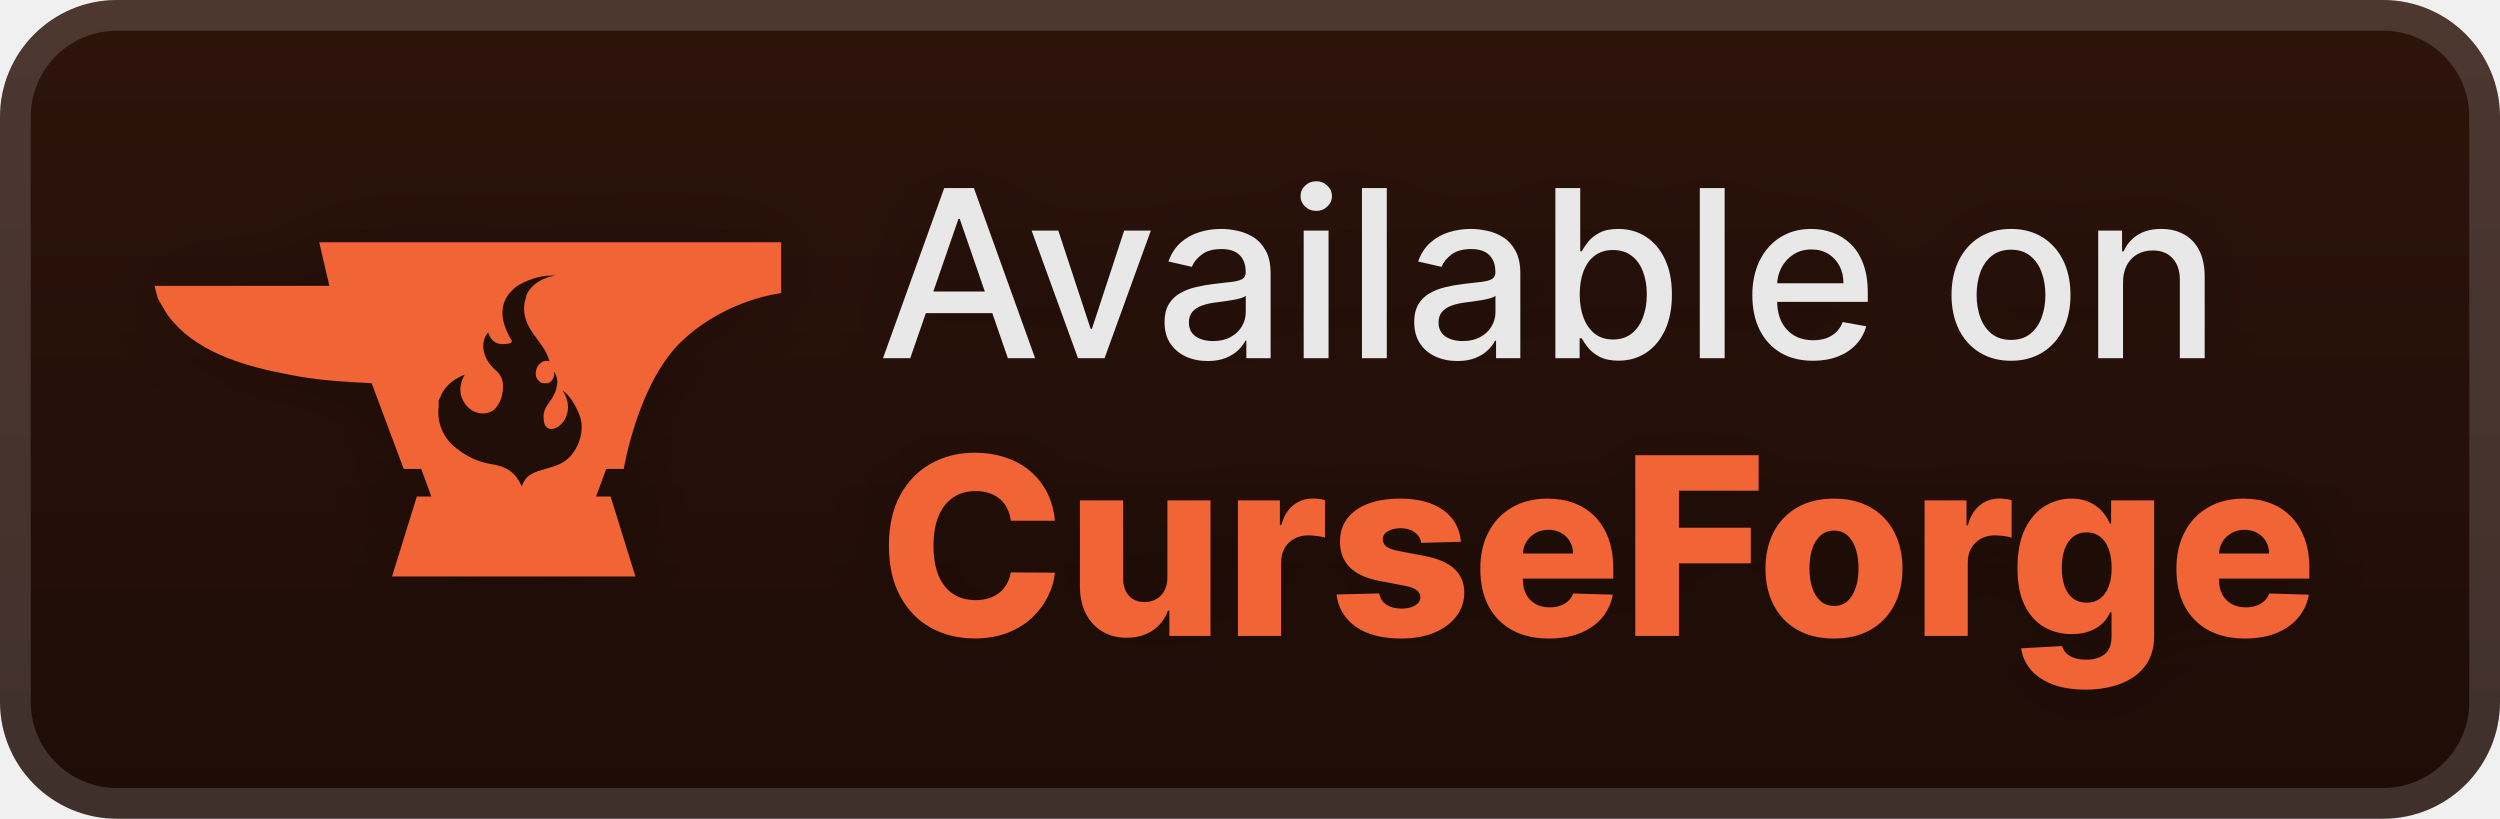
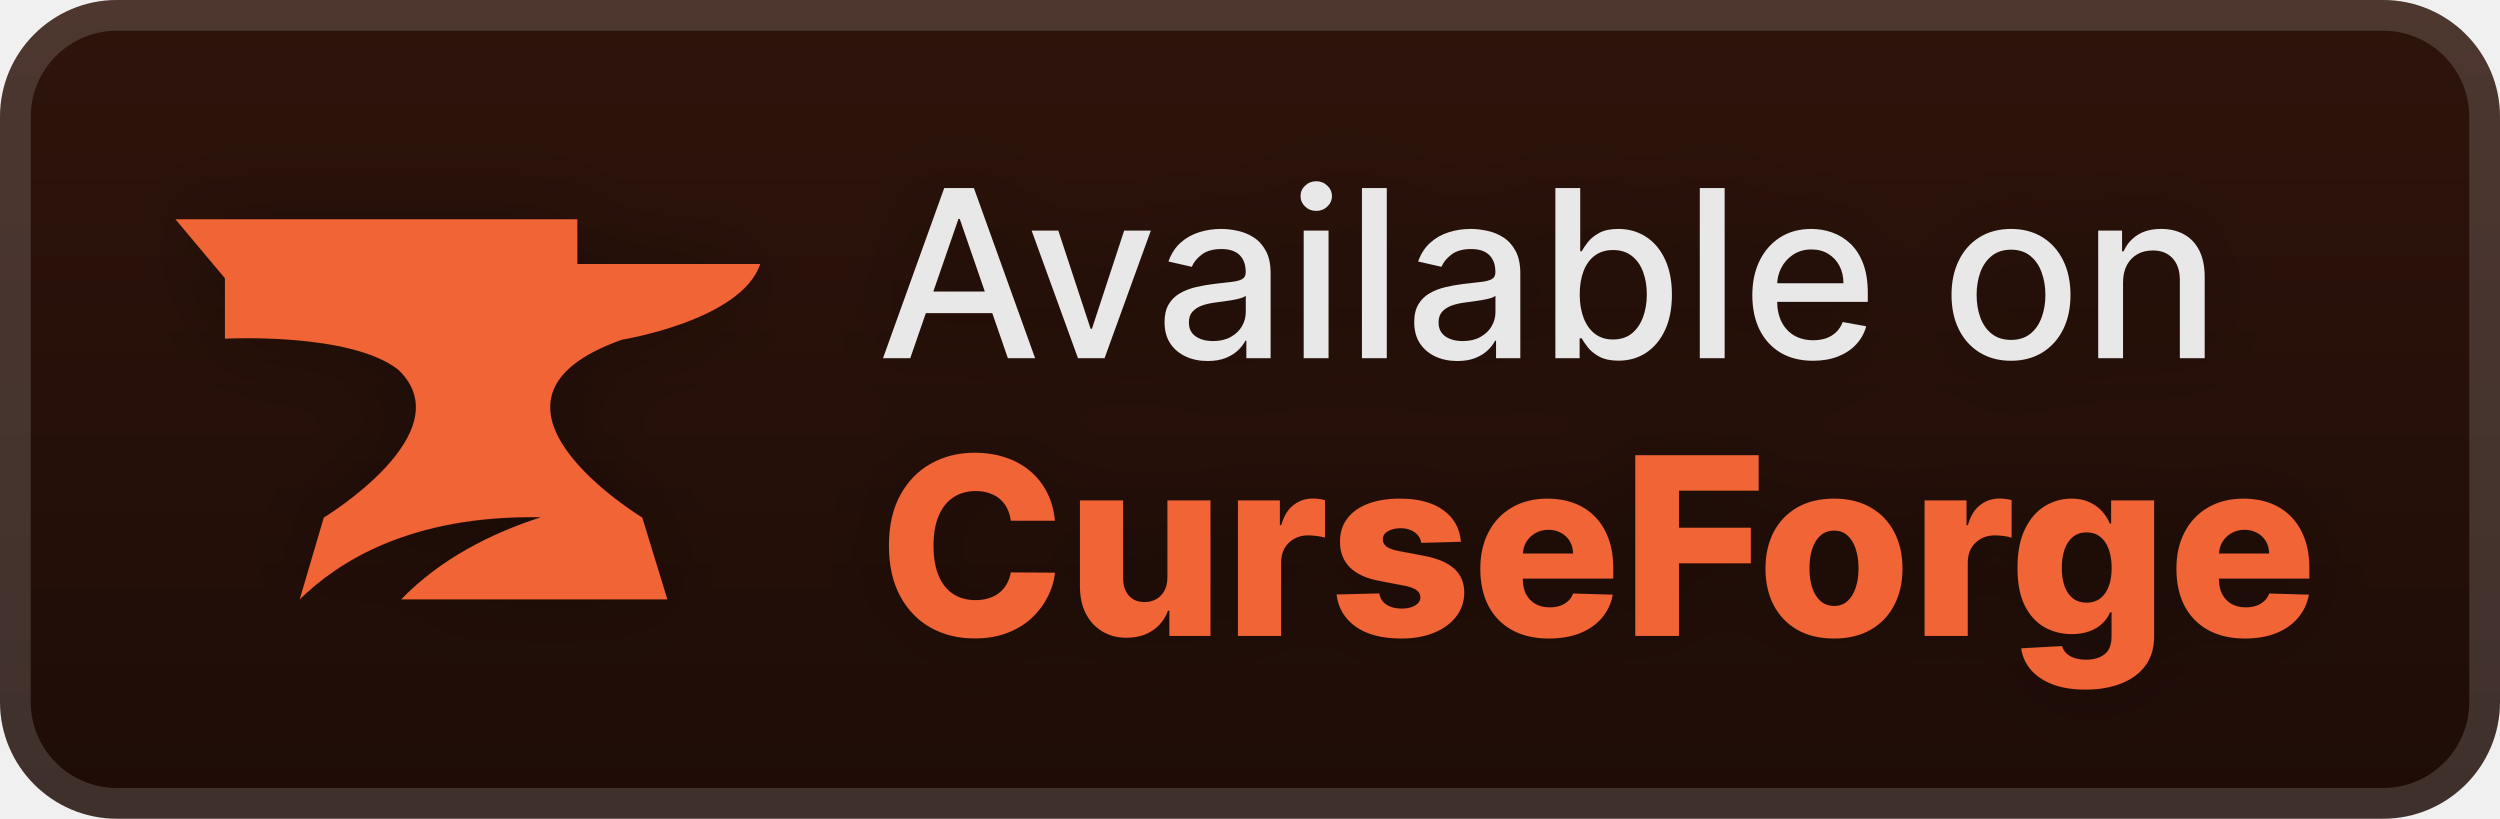
<svg xmlns="http://www.w3.org/2000/svg" width="171" height="56" viewBox="0 0 171 56" fill="none">
  <rect y="-0" width="171" height="56" rx="8" fill="url(#paint0_linear_28_634)" />
  <g filter="url(#filter0_d_28_634)">
-     <path d="M21.834 16.571L22.532 19.553C19.043 19.553 10.571 19.553 10.571 19.553C10.571 19.553 10.771 20.447 10.87 20.546C11.169 21.043 11.469 21.64 11.867 22.037C13.761 24.224 17.05 25.118 19.741 25.615C21.634 26.012 23.528 26.112 25.422 26.211L27.615 32.074H28.811L29.508 33.963H28.512L26.817 39.428H43.462L41.767 33.963H40.771L41.468 32.074H42.664C42.664 32.074 43.661 26.012 46.751 23.23C49.741 20.447 53.429 20.049 53.429 20.049V16.571H21.834ZM38.578 31.578C37.781 32.074 36.884 32.074 36.286 32.472C35.887 32.671 35.688 33.267 35.688 33.267C35.289 32.373 34.791 32.074 34.193 31.876C33.595 31.677 32.498 31.776 31.003 30.484C30.007 29.59 29.907 28.397 30.007 27.801V27.702C30.007 27.602 30.007 27.602 30.007 27.503C30.007 27.404 30.007 27.304 30.106 27.205C30.306 26.609 30.804 26.012 31.801 25.615C31.801 25.615 31.103 26.608 31.801 27.602C32.199 28.199 32.997 28.497 33.694 28.099C33.993 27.901 34.193 27.503 34.292 27.205C34.492 26.509 34.492 25.814 33.894 25.317C32.997 24.522 32.797 23.428 33.395 22.733C33.395 22.733 33.595 23.627 34.492 23.528C35.09 23.528 35.09 23.329 34.89 23.13C34.791 22.832 33.495 20.944 35.389 19.553C35.389 19.553 36.585 18.758 37.98 18.857C37.183 18.956 36.286 19.453 35.987 20.248C35.987 20.248 35.987 20.248 35.987 20.348C35.688 21.143 35.887 22.037 36.485 22.832C36.884 23.428 37.382 23.925 37.581 24.72C37.282 24.621 37.083 24.72 36.884 24.919C36.684 25.118 36.585 25.515 36.684 25.814C36.784 26.012 36.983 26.211 37.183 26.211C37.282 26.211 37.282 26.211 37.382 26.211H37.482C37.781 26.112 37.98 25.714 37.88 25.416C38.08 25.615 38.179 26.112 38.08 26.41C38.08 26.708 37.88 27.006 37.781 27.205C37.681 27.404 37.482 27.602 37.382 27.801C37.282 28 37.183 28.199 37.183 28.397C37.183 28.596 37.183 28.894 37.282 29.093C37.681 29.689 38.478 29.093 38.678 28.596C38.977 28 38.877 27.304 38.478 26.708C38.478 26.708 39.176 27.105 39.674 28.497C40.073 29.689 39.375 31.081 38.578 31.578Z" fill="#F16436" />
+     <path d="M42.543 23.235C42.543 23.235 50.71 21.913 52 18.058H39.489V15H12L15.386 19.032V23.164C15.386 23.164 23.931 22.708 27.236 25.281C31.76 29.584 22.148 35.402 22.148 35.402L20.499 41C23.077 38.481 27.989 35.222 36.997 35.38C33.569 36.491 30.122 38.228 27.439 41H45.647L43.933 35.402C43.933 35.402 30.736 27.415 42.543 23.235Z" fill="#F16436" />
  </g>
  <g filter="url(#filter1_d_28_634)">
    <path d="M62.261 24.5H60.398L64.585 12.864H66.614L70.801 24.5H68.938L65.648 14.977H65.557L62.261 24.5ZM62.574 19.943H68.619V21.42H62.574V19.943ZM78.717 15.773L75.552 24.5H73.734L70.564 15.773H72.388L74.598 22.488H74.689L76.893 15.773H78.717ZM82.604 24.693C82.051 24.693 81.551 24.591 81.104 24.386C80.657 24.178 80.302 23.877 80.041 23.483C79.784 23.089 79.655 22.606 79.655 22.034C79.655 21.541 79.749 21.136 79.939 20.818C80.128 20.5 80.384 20.248 80.706 20.062C81.028 19.877 81.388 19.737 81.785 19.642C82.183 19.547 82.588 19.475 83.001 19.426C83.524 19.365 83.948 19.316 84.274 19.278C84.6 19.237 84.837 19.17 84.984 19.079C85.132 18.988 85.206 18.841 85.206 18.636V18.596C85.206 18.1 85.066 17.716 84.785 17.443C84.509 17.17 84.096 17.034 83.547 17.034C82.975 17.034 82.524 17.161 82.195 17.415C81.869 17.665 81.643 17.943 81.518 18.25L79.922 17.886C80.111 17.356 80.388 16.928 80.751 16.602C81.119 16.273 81.541 16.034 82.018 15.886C82.496 15.735 82.998 15.659 83.524 15.659C83.873 15.659 84.242 15.701 84.632 15.784C85.026 15.864 85.393 16.011 85.734 16.227C86.079 16.443 86.361 16.752 86.581 17.153C86.801 17.551 86.91 18.068 86.91 18.704V24.5H85.251V23.307H85.183C85.073 23.526 84.909 23.742 84.689 23.954C84.469 24.166 84.187 24.343 83.842 24.483C83.498 24.623 83.085 24.693 82.604 24.693ZM82.973 23.329C83.443 23.329 83.844 23.237 84.177 23.051C84.515 22.865 84.77 22.623 84.945 22.324C85.123 22.021 85.212 21.697 85.212 21.352V20.227C85.151 20.288 85.034 20.345 84.859 20.398C84.689 20.447 84.494 20.49 84.274 20.528C84.054 20.562 83.84 20.595 83.632 20.625C83.424 20.651 83.249 20.674 83.109 20.693C82.78 20.735 82.479 20.805 82.206 20.903C81.937 21.002 81.721 21.144 81.558 21.329C81.399 21.511 81.32 21.754 81.32 22.057C81.32 22.477 81.475 22.795 81.785 23.011C82.096 23.223 82.492 23.329 82.973 23.329ZM89.173 24.5V15.773H90.872V24.5H89.173ZM90.031 14.426C89.736 14.426 89.482 14.328 89.27 14.13C89.061 13.93 88.957 13.691 88.957 13.415C88.957 13.134 89.061 12.896 89.27 12.699C89.482 12.498 89.736 12.398 90.031 12.398C90.327 12.398 90.579 12.498 90.787 12.699C90.999 12.896 91.105 13.134 91.105 13.415C91.105 13.691 90.999 13.93 90.787 14.13C90.579 14.328 90.327 14.426 90.031 14.426ZM94.856 12.864V24.5H93.158V12.864H94.856ZM99.682 24.693C99.129 24.693 98.629 24.591 98.182 24.386C97.735 24.178 97.381 23.877 97.119 23.483C96.862 23.089 96.733 22.606 96.733 22.034C96.733 21.541 96.828 21.136 97.017 20.818C97.206 20.5 97.462 20.248 97.784 20.062C98.106 19.877 98.466 19.737 98.864 19.642C99.261 19.547 99.667 19.475 100.08 19.426C100.602 19.365 101.026 19.316 101.352 19.278C101.678 19.237 101.915 19.17 102.062 19.079C102.21 18.988 102.284 18.841 102.284 18.636V18.596C102.284 18.1 102.144 17.716 101.864 17.443C101.587 17.17 101.174 17.034 100.625 17.034C100.053 17.034 99.602 17.161 99.273 17.415C98.947 17.665 98.722 17.943 98.597 18.25L97 17.886C97.189 17.356 97.466 16.928 97.829 16.602C98.197 16.273 98.619 16.034 99.097 15.886C99.574 15.735 100.076 15.659 100.602 15.659C100.951 15.659 101.32 15.701 101.71 15.784C102.104 15.864 102.472 16.011 102.812 16.227C103.157 16.443 103.439 16.752 103.659 17.153C103.879 17.551 103.989 18.068 103.989 18.704V24.5H102.33V23.307H102.261C102.151 23.526 101.987 23.742 101.767 23.954C101.547 24.166 101.265 24.343 100.92 24.483C100.576 24.623 100.163 24.693 99.682 24.693ZM100.051 23.329C100.521 23.329 100.922 23.237 101.256 23.051C101.593 22.865 101.848 22.623 102.023 22.324C102.201 22.021 102.29 21.697 102.29 21.352V20.227C102.229 20.288 102.112 20.345 101.937 20.398C101.767 20.447 101.572 20.49 101.352 20.528C101.133 20.562 100.919 20.595 100.71 20.625C100.502 20.651 100.328 20.674 100.187 20.693C99.858 20.735 99.557 20.805 99.284 20.903C99.015 21.002 98.799 21.144 98.636 21.329C98.477 21.511 98.398 21.754 98.398 22.057C98.398 22.477 98.553 22.795 98.864 23.011C99.174 23.223 99.57 23.329 100.051 23.329ZM106.388 24.5V12.864H108.087V17.187H108.189C108.287 17.006 108.429 16.795 108.615 16.557C108.801 16.318 109.058 16.11 109.388 15.932C109.717 15.75 110.153 15.659 110.695 15.659C111.399 15.659 112.028 15.837 112.581 16.193C113.134 16.549 113.568 17.062 113.882 17.733C114.2 18.403 114.359 19.21 114.359 20.153C114.359 21.096 114.202 21.905 113.888 22.579C113.573 23.25 113.142 23.767 112.592 24.131C112.043 24.49 111.416 24.67 110.712 24.67C110.181 24.67 109.748 24.581 109.41 24.403C109.077 24.225 108.816 24.017 108.626 23.778C108.437 23.54 108.291 23.328 108.189 23.142H108.047V24.5H106.388ZM108.053 20.136C108.053 20.75 108.142 21.288 108.32 21.75C108.498 22.212 108.755 22.574 109.092 22.835C109.429 23.093 109.842 23.221 110.331 23.221C110.838 23.221 111.263 23.087 111.604 22.818C111.945 22.545 112.202 22.176 112.376 21.71C112.554 21.244 112.643 20.72 112.643 20.136C112.643 19.56 112.556 19.043 112.382 18.585C112.212 18.127 111.954 17.765 111.609 17.5C111.268 17.235 110.842 17.102 110.331 17.102C109.838 17.102 109.422 17.229 109.081 17.483C108.744 17.737 108.488 18.091 108.314 18.545C108.14 19 108.053 19.53 108.053 20.136ZM117.966 12.864V24.5H116.267V12.864H117.966ZM124.013 24.676C123.153 24.676 122.412 24.492 121.791 24.125C121.174 23.754 120.696 23.233 120.359 22.562C120.026 21.888 119.859 21.098 119.859 20.193C119.859 19.299 120.026 18.511 120.359 17.829C120.696 17.148 121.166 16.615 121.768 16.233C122.374 15.85 123.083 15.659 123.893 15.659C124.386 15.659 124.863 15.74 125.325 15.903C125.787 16.066 126.202 16.322 126.57 16.67C126.937 17.019 127.227 17.471 127.439 18.028C127.651 18.581 127.757 19.254 127.757 20.045V20.648H120.82V19.375H126.092C126.092 18.928 126.001 18.532 125.82 18.187C125.638 17.839 125.382 17.564 125.053 17.363C124.727 17.163 124.344 17.062 123.905 17.062C123.428 17.062 123.011 17.18 122.655 17.415C122.303 17.646 122.03 17.949 121.837 18.324C121.647 18.695 121.553 19.098 121.553 19.534V20.528C121.553 21.112 121.655 21.608 121.859 22.017C122.068 22.426 122.357 22.738 122.729 22.954C123.1 23.166 123.534 23.273 124.03 23.273C124.352 23.273 124.645 23.227 124.91 23.136C125.176 23.041 125.405 22.901 125.598 22.716C125.791 22.53 125.939 22.301 126.041 22.028L127.649 22.318C127.52 22.791 127.289 23.206 126.956 23.562C126.626 23.915 126.212 24.189 125.712 24.386C125.215 24.579 124.649 24.676 124.013 24.676ZM137.553 24.676C136.734 24.676 136.02 24.488 135.41 24.113C134.801 23.738 134.327 23.214 133.99 22.54C133.653 21.865 133.484 21.078 133.484 20.176C133.484 19.271 133.653 18.479 133.99 17.801C134.327 17.123 134.801 16.596 135.41 16.221C136.02 15.846 136.734 15.659 137.553 15.659C138.371 15.659 139.085 15.846 139.695 16.221C140.304 16.596 140.778 17.123 141.115 17.801C141.452 18.479 141.621 19.271 141.621 20.176C141.621 21.078 141.452 21.865 141.115 22.54C140.778 23.214 140.304 23.738 139.695 24.113C139.085 24.488 138.371 24.676 137.553 24.676ZM137.558 23.25C138.088 23.25 138.528 23.11 138.876 22.829C139.225 22.549 139.482 22.176 139.649 21.71C139.82 21.244 139.905 20.731 139.905 20.17C139.905 19.613 139.82 19.102 139.649 18.636C139.482 18.166 139.225 17.79 138.876 17.506C138.528 17.221 138.088 17.079 137.558 17.079C137.024 17.079 136.581 17.221 136.229 17.506C135.88 17.79 135.621 18.166 135.45 18.636C135.284 19.102 135.2 19.613 135.2 20.17C135.2 20.731 135.284 21.244 135.45 21.71C135.621 22.176 135.88 22.549 136.229 22.829C136.581 23.11 137.024 23.25 137.558 23.25ZM145.216 19.318V24.5H143.517V15.773H145.148V17.193H145.256C145.456 16.731 145.771 16.36 146.199 16.079C146.631 15.799 147.174 15.659 147.829 15.659C148.424 15.659 148.945 15.784 149.392 16.034C149.839 16.28 150.186 16.648 150.432 17.136C150.678 17.625 150.801 18.229 150.801 18.949V24.5H149.102V19.153C149.102 18.521 148.937 18.026 148.608 17.67C148.278 17.31 147.826 17.131 147.25 17.131C146.856 17.131 146.506 17.216 146.199 17.386C145.896 17.557 145.655 17.807 145.477 18.136C145.303 18.462 145.216 18.856 145.216 19.318Z" fill="#E8E8E8" />
    <path d="M72.158 35.616H69.14C69.1 35.306 69.017 35.026 68.892 34.776C68.768 34.527 68.603 34.314 68.397 34.136C68.192 33.959 67.949 33.825 67.667 33.732C67.389 33.636 67.081 33.587 66.743 33.587C66.144 33.587 65.626 33.734 65.192 34.028C64.761 34.322 64.429 34.746 64.196 35.302C63.966 35.857 63.852 36.529 63.852 37.318C63.852 38.139 63.968 38.827 64.202 39.383C64.439 39.934 64.771 40.35 65.198 40.632C65.628 40.91 66.138 41.049 66.725 41.049C67.055 41.049 67.355 41.007 67.625 40.922C67.898 40.837 68.138 40.715 68.343 40.554C68.552 40.389 68.723 40.19 68.856 39.956C68.993 39.719 69.088 39.451 69.14 39.153L72.158 39.171C72.106 39.719 71.947 40.258 71.681 40.789C71.42 41.321 71.06 41.805 70.601 42.244C70.142 42.679 69.583 43.025 68.923 43.282C68.266 43.54 67.514 43.669 66.665 43.669C65.546 43.669 64.544 43.423 63.658 42.932C62.777 42.437 62.081 41.717 61.57 40.771C61.058 39.825 60.803 38.674 60.803 37.318C60.803 35.958 61.062 34.805 61.582 33.859C62.101 32.913 62.803 32.195 63.688 31.704C64.574 31.213 65.566 30.967 66.665 30.967C67.413 30.967 68.106 31.072 68.741 31.281C69.377 31.486 69.937 31.788 70.42 32.187C70.903 32.581 71.295 33.066 71.597 33.642C71.899 34.217 72.086 34.875 72.158 35.616ZM79.851 39.497V34.227H82.797V43.5H79.984V41.773H79.887C79.682 42.341 79.332 42.791 78.837 43.126C78.346 43.456 77.752 43.621 77.056 43.621C76.424 43.621 75.868 43.476 75.39 43.186C74.911 42.896 74.538 42.492 74.273 41.972C74.007 41.449 73.872 40.837 73.868 40.137V34.227H76.82V39.558C76.824 40.061 76.957 40.457 77.219 40.747C77.48 41.037 77.837 41.182 78.287 41.182C78.581 41.182 78.845 41.117 79.078 40.988C79.316 40.856 79.503 40.664 79.64 40.415C79.781 40.161 79.851 39.855 79.851 39.497ZM84.676 43.5V34.227H87.543V35.917H87.64C87.809 35.306 88.085 34.851 88.467 34.553C88.85 34.251 89.294 34.1 89.801 34.1C89.938 34.1 90.079 34.11 90.224 34.13C90.369 34.147 90.504 34.173 90.628 34.209V36.775C90.487 36.726 90.302 36.688 90.073 36.66C89.848 36.632 89.646 36.618 89.469 36.618C89.119 36.618 88.803 36.696 88.521 36.853C88.244 37.006 88.024 37.221 87.863 37.499C87.707 37.773 87.628 38.095 87.628 38.465V43.5H84.676ZM99.927 37.058L97.216 37.131C97.188 36.938 97.112 36.767 96.987 36.618C96.862 36.465 96.699 36.346 96.498 36.261C96.3 36.173 96.071 36.129 95.809 36.129C95.467 36.129 95.176 36.197 94.934 36.334C94.697 36.471 94.58 36.656 94.584 36.889C94.58 37.071 94.653 37.227 94.801 37.36C94.954 37.493 95.226 37.6 95.616 37.68L97.403 38.018C98.329 38.195 99.017 38.489 99.468 38.9C99.923 39.31 100.152 39.853 100.156 40.53C100.152 41.166 99.963 41.719 99.589 42.19C99.218 42.661 98.711 43.027 98.067 43.288C97.423 43.546 96.687 43.675 95.858 43.675C94.534 43.675 93.489 43.403 92.725 42.86C91.964 42.312 91.529 41.58 91.421 40.663L94.337 40.59C94.401 40.928 94.568 41.186 94.838 41.363C95.107 41.54 95.451 41.628 95.87 41.628C96.248 41.628 96.556 41.558 96.793 41.417C97.031 41.276 97.152 41.089 97.156 40.856C97.152 40.646 97.059 40.479 96.878 40.355C96.697 40.226 96.413 40.125 96.027 40.053L94.409 39.745C93.479 39.576 92.787 39.264 92.332 38.809C91.877 38.35 91.652 37.767 91.656 37.058C91.652 36.439 91.817 35.909 92.151 35.471C92.485 35.028 92.96 34.69 93.576 34.456C94.192 34.223 94.918 34.106 95.755 34.106C97.011 34.106 98.001 34.37 98.725 34.897C99.45 35.42 99.85 36.141 99.927 37.058ZM105.944 43.675C104.974 43.675 104.137 43.484 103.433 43.101C102.732 42.715 102.193 42.166 101.815 41.453C101.44 40.737 101.253 39.886 101.253 38.9C101.253 37.942 101.442 37.105 101.821 36.388C102.199 35.668 102.732 35.108 103.421 34.71C104.109 34.308 104.92 34.106 105.853 34.106C106.514 34.106 107.117 34.209 107.665 34.414C108.212 34.62 108.685 34.923 109.083 35.326C109.482 35.728 109.792 36.225 110.013 36.817C110.234 37.404 110.345 38.079 110.345 38.839V39.576H102.286V37.861H107.598C107.594 37.547 107.52 37.268 107.375 37.022C107.23 36.777 107.031 36.586 106.777 36.449C106.528 36.308 106.24 36.237 105.914 36.237C105.584 36.237 105.288 36.312 105.026 36.461C104.765 36.606 104.558 36.805 104.405 37.058C104.252 37.308 104.171 37.592 104.163 37.91V39.654C104.163 40.033 104.238 40.365 104.386 40.65C104.535 40.932 104.747 41.151 105.02 41.308C105.294 41.465 105.62 41.544 105.998 41.544C106.26 41.544 106.497 41.508 106.711 41.435C106.924 41.363 107.107 41.256 107.26 41.115C107.413 40.974 107.528 40.801 107.604 40.596L110.315 40.675C110.202 41.282 109.955 41.812 109.572 42.262C109.194 42.709 108.697 43.057 108.081 43.307C107.465 43.552 106.753 43.675 105.944 43.675ZM111.853 43.5V31.136H120.292V33.563H114.841V36.099H119.755V38.531H114.841V43.5H111.853ZM125.445 43.675C124.471 43.675 123.634 43.476 122.933 43.077C122.237 42.675 121.7 42.115 121.322 41.399C120.947 40.679 120.76 39.843 120.76 38.894C120.76 37.94 120.947 37.105 121.322 36.388C121.7 35.668 122.237 35.108 122.933 34.71C123.634 34.308 124.471 34.106 125.445 34.106C126.419 34.106 127.254 34.308 127.95 34.71C128.65 35.108 129.188 35.668 129.562 36.388C129.94 37.105 130.129 37.94 130.129 38.894C130.129 39.843 129.94 40.679 129.562 41.399C129.188 42.115 128.65 42.675 127.95 43.077C127.254 43.476 126.419 43.675 125.445 43.675ZM125.463 41.447C125.817 41.447 126.117 41.339 126.362 41.121C126.608 40.904 126.795 40.602 126.924 40.216C127.057 39.829 127.123 39.383 127.123 38.876C127.123 38.36 127.057 37.91 126.924 37.523C126.795 37.137 126.608 36.835 126.362 36.618C126.117 36.4 125.817 36.292 125.463 36.292C125.097 36.292 124.787 36.4 124.533 36.618C124.284 36.835 124.093 37.137 123.96 37.523C123.831 37.91 123.767 38.36 123.767 38.876C123.767 39.383 123.831 39.829 123.96 40.216C124.093 40.602 124.284 40.904 124.533 41.121C124.787 41.339 125.097 41.447 125.463 41.447ZM131.642 43.5V34.227H134.509V35.917H134.606C134.775 35.306 135.051 34.851 135.433 34.553C135.815 34.251 136.26 34.1 136.767 34.1C136.904 34.1 137.045 34.11 137.19 34.13C137.335 34.147 137.469 34.173 137.594 34.209V36.775C137.453 36.726 137.268 36.688 137.039 36.66C136.813 36.632 136.612 36.618 136.435 36.618C136.085 36.618 135.769 36.696 135.487 36.853C135.21 37.006 134.99 37.221 134.829 37.499C134.672 37.773 134.594 38.095 134.594 38.465V43.5H131.642ZM142.638 47.17C141.757 47.17 141.002 47.047 140.374 46.802C139.746 46.556 139.253 46.221 138.895 45.794C138.537 45.367 138.322 44.884 138.249 44.345L141.044 44.188C141.097 44.377 141.193 44.542 141.334 44.683C141.479 44.824 141.666 44.933 141.895 45.009C142.129 45.086 142.403 45.124 142.716 45.124C143.212 45.124 143.62 45.003 143.942 44.761C144.268 44.524 144.431 44.108 144.431 43.512V41.882H144.328C144.212 42.168 144.035 42.423 143.797 42.649C143.56 42.874 143.264 43.051 142.91 43.18C142.56 43.309 142.157 43.373 141.702 43.373C141.026 43.373 140.406 43.216 139.843 42.902C139.283 42.584 138.835 42.093 138.497 41.429C138.163 40.761 137.996 39.902 137.996 38.851C137.996 37.769 138.169 36.877 138.515 36.177C138.861 35.473 139.314 34.952 139.873 34.614C140.437 34.275 141.042 34.106 141.69 34.106C142.177 34.106 142.594 34.191 142.94 34.36C143.29 34.525 143.578 34.738 143.803 35C144.029 35.261 144.2 35.533 144.316 35.815H144.401V34.227H147.341V43.536C147.341 44.321 147.144 44.983 146.749 45.522C146.355 46.062 145.803 46.47 145.095 46.748C144.387 47.029 143.568 47.17 142.638 47.17ZM142.729 41.224C143.087 41.224 143.393 41.129 143.646 40.94C143.9 40.751 144.095 40.479 144.232 40.125C144.369 39.771 144.437 39.346 144.437 38.851C144.437 38.348 144.369 37.916 144.232 37.553C144.099 37.187 143.904 36.906 143.646 36.708C143.393 36.511 143.087 36.413 142.729 36.413C142.362 36.413 142.052 36.513 141.799 36.714C141.545 36.916 141.352 37.199 141.219 37.566C141.091 37.928 141.026 38.356 141.026 38.851C141.026 39.346 141.093 39.771 141.225 40.125C141.358 40.479 141.549 40.751 141.799 40.94C142.052 41.129 142.362 41.224 142.729 41.224ZM153.557 43.675C152.587 43.675 151.75 43.484 151.046 43.101C150.346 42.715 149.806 42.166 149.428 41.453C149.054 40.737 148.867 39.886 148.867 38.9C148.867 37.942 149.056 37.105 149.434 36.388C149.812 35.668 150.346 35.108 151.034 34.71C151.722 34.308 152.533 34.106 153.467 34.106C154.127 34.106 154.73 34.209 155.278 34.414C155.825 34.62 156.298 34.923 156.696 35.326C157.095 35.728 157.405 36.225 157.626 36.817C157.848 37.404 157.958 38.079 157.958 38.839V39.576H149.899V37.861H155.211C155.207 37.547 155.133 37.268 154.988 37.022C154.843 36.777 154.644 36.586 154.39 36.449C154.141 36.308 153.853 36.237 153.527 36.237C153.197 36.237 152.901 36.312 152.64 36.461C152.378 36.606 152.171 36.805 152.018 37.058C151.865 37.308 151.784 37.592 151.776 37.91V39.654C151.776 40.033 151.851 40.365 152 40.65C152.149 40.932 152.36 41.151 152.634 41.308C152.907 41.465 153.233 41.544 153.612 41.544C153.873 41.544 154.111 41.508 154.324 41.435C154.537 41.363 154.72 41.256 154.873 41.115C155.026 40.974 155.141 40.801 155.217 40.596L157.928 40.675C157.815 41.282 157.568 41.812 157.185 42.262C156.807 42.709 156.31 43.057 155.694 43.307C155.079 43.552 154.366 43.675 153.557 43.675Z" fill="#F16436" />
  </g>
  <rect x="1.05" y="1.05" width="168.9" height="53.9" rx="6.95" stroke="white" stroke-opacity="0.15" stroke-width="2.1" />
  <defs>
-     <filter id="filter0_d_28_634" x="4.857" y="2.286" width="54.286" height="51.428" filterUnits="userSpaceOnUse" color-interpolation-filters="sRGB">
+     <filter id="filter0_d_28_634" x="6.286" y="2.286" width="51.429" height="51.428" filterUnits="userSpaceOnUse" color-interpolation-filters="sRGB">
      <feFlood flood-opacity="0" result="BackgroundImageFix" />
      <feColorMatrix in="SourceAlpha" type="matrix" values="0 0 0 0 0 0 0 0 0 0 0 0 0 0 0 0 0 0 127 0" result="hardAlpha" />
      <feOffset />
      <feGaussianBlur stdDeviation="2.857" />
      <feComposite in2="hardAlpha" operator="out" />
      <feColorMatrix type="matrix" values="0 0 0 0 0 0 0 0 0 0 0 0 0 0 0 0 0 0 0.25 0" />
      <feBlend mode="normal" in2="BackgroundImageFix" result="effect1_dropShadow_28_634" />
      <feBlend mode="normal" in="SourceGraphic" in2="effect1_dropShadow_28_634" result="shape" />
    </filter>
    <filter id="filter1_d_28_634" x="54.4" y="3.9" width="110.2" height="48.87" filterUnits="userSpaceOnUse" color-interpolation-filters="sRGB">
      <feFlood flood-opacity="0" result="BackgroundImageFix" />
      <feColorMatrix in="SourceAlpha" type="matrix" values="0 0 0 0 0 0 0 0 0 0 0 0 0 0 0 0 0 0 127 0" result="hardAlpha" />
      <feOffset />
      <feGaussianBlur stdDeviation="2.8" />
      <feComposite in2="hardAlpha" operator="out" />
      <feColorMatrix type="matrix" values="0 0 0 0 0 0 0 0 0 0 0 0 0 0 0 0 0 0 0.25 0" />
      <feBlend mode="normal" in2="BackgroundImageFix" result="effect1_dropShadow_28_634" />
      <feBlend mode="normal" in="SourceGraphic" in2="effect1_dropShadow_28_634" result="shape" />
    </filter>
    <linearGradient id="paint0_linear_28_634" x1="85.5" y1="-0" x2="85.5" y2="56" gradientUnits="userSpaceOnUse">
      <stop stop-color="#2E140B" />
      <stop offset="1" stop-color="#1E0C07" />
    </linearGradient>
  </defs>
</svg>
